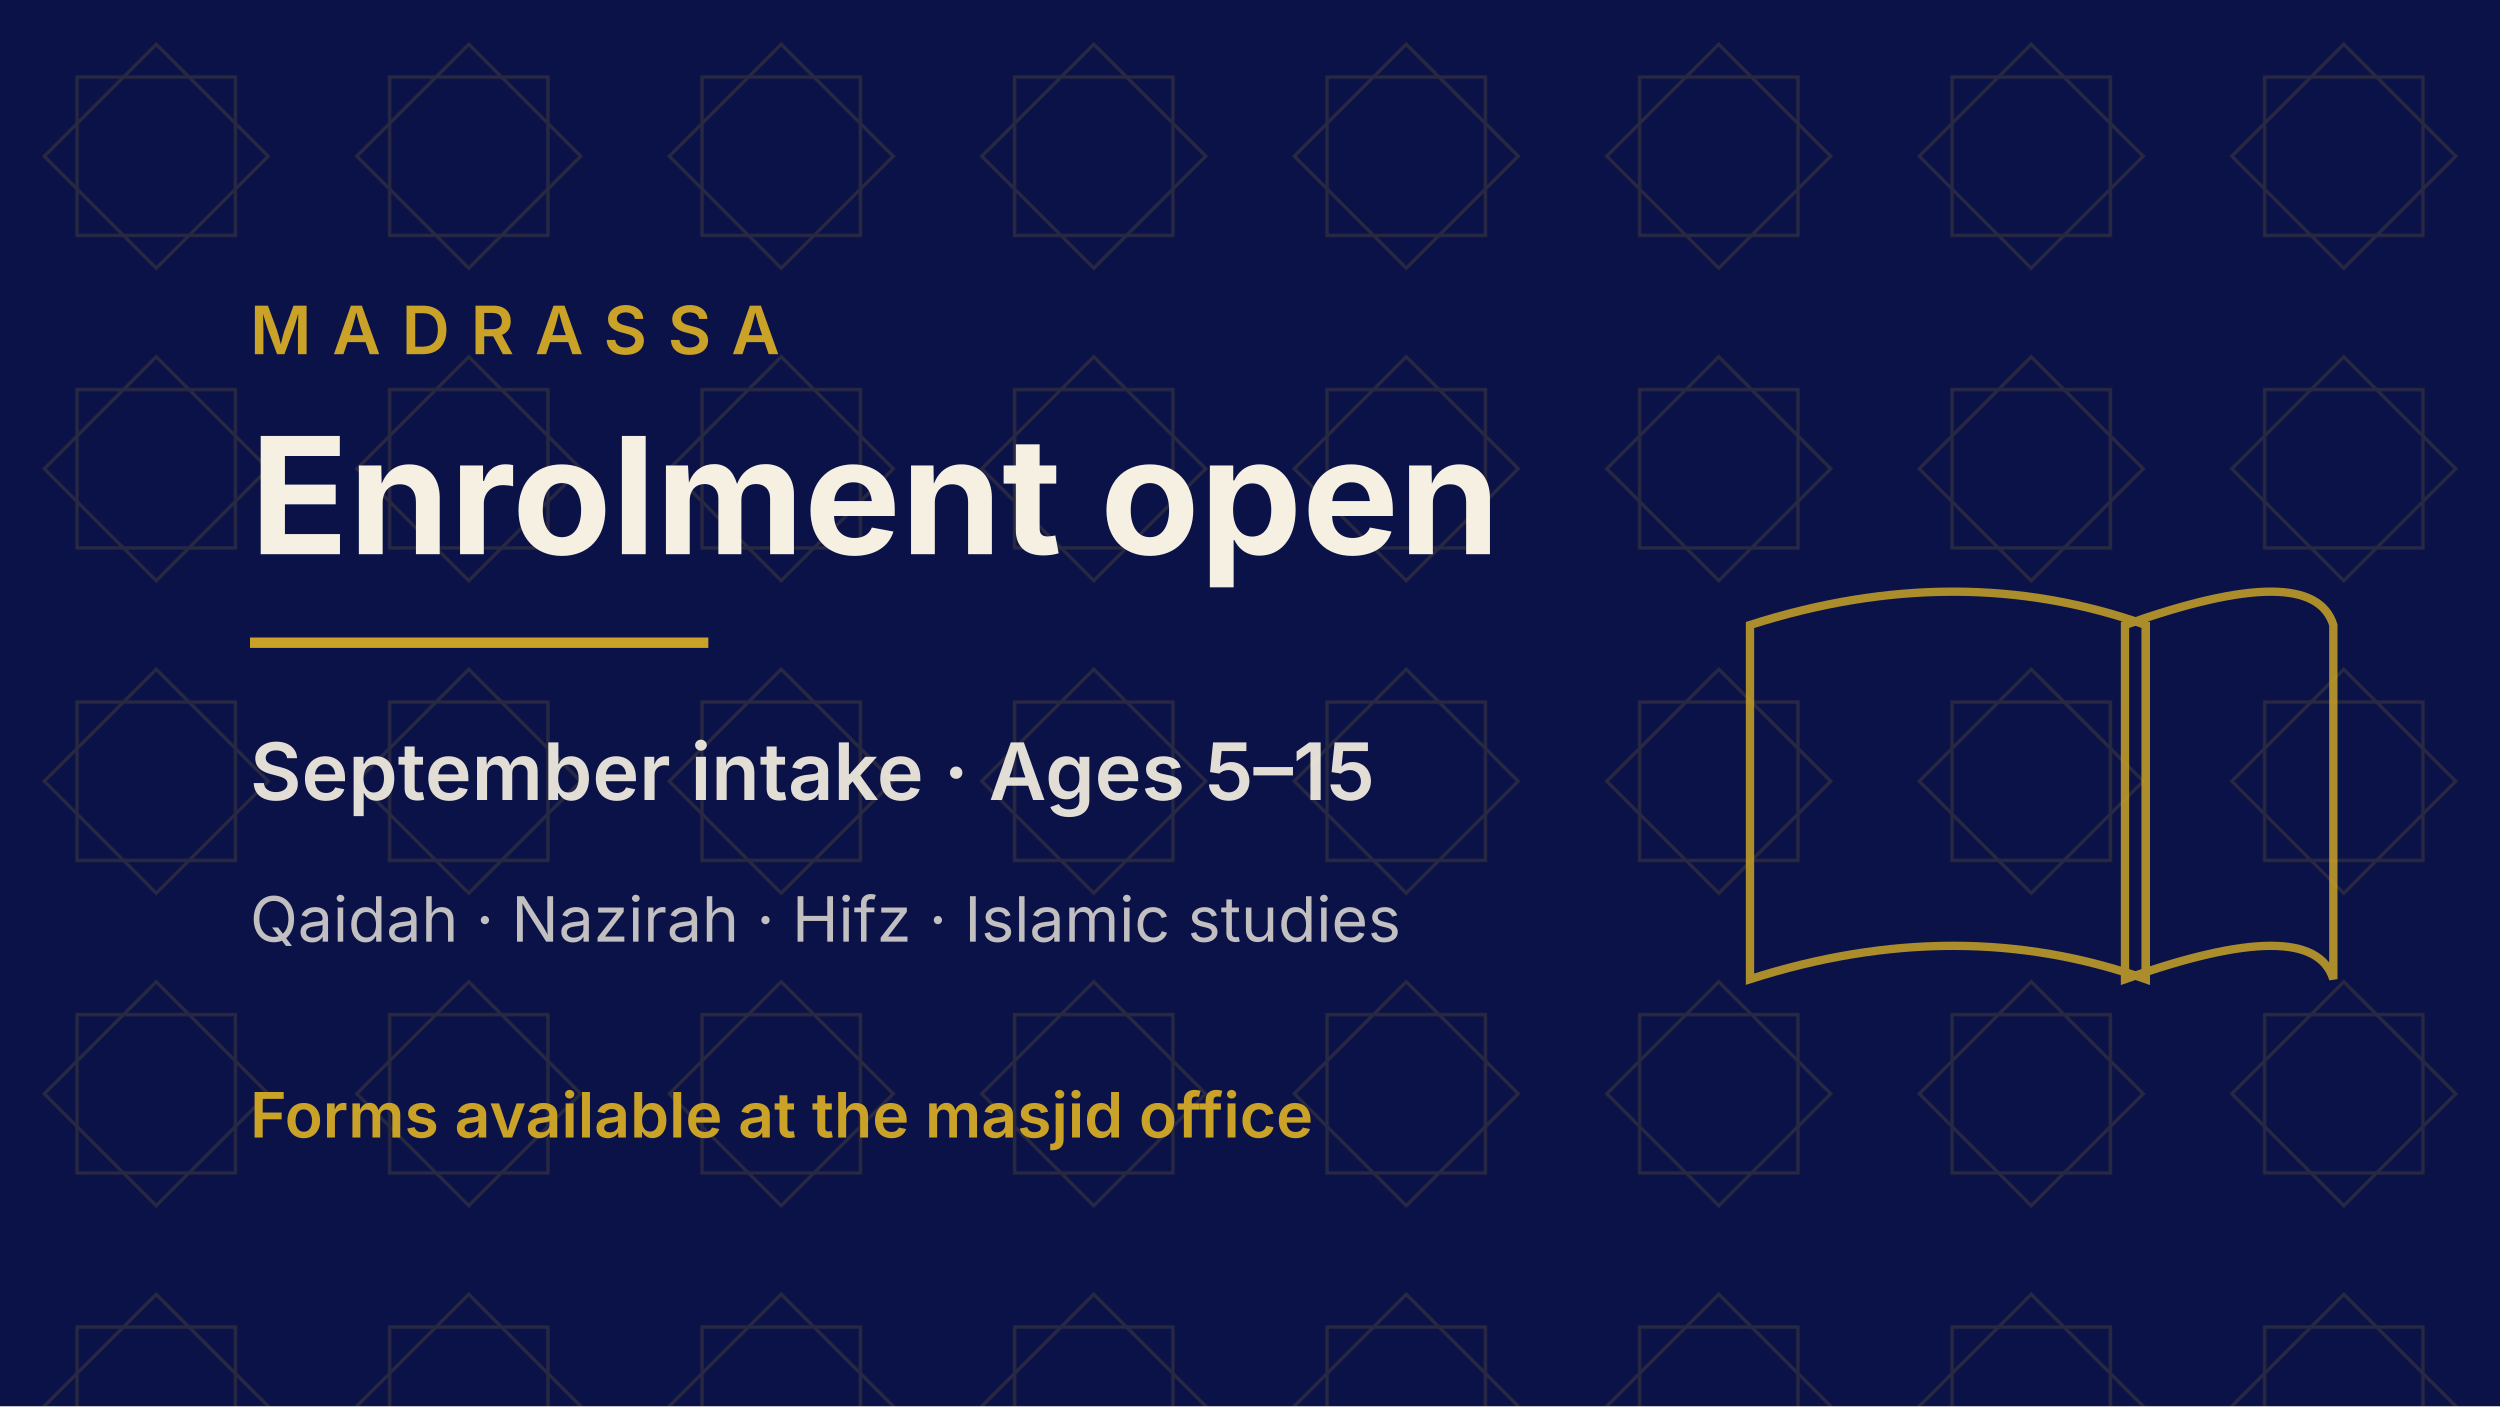
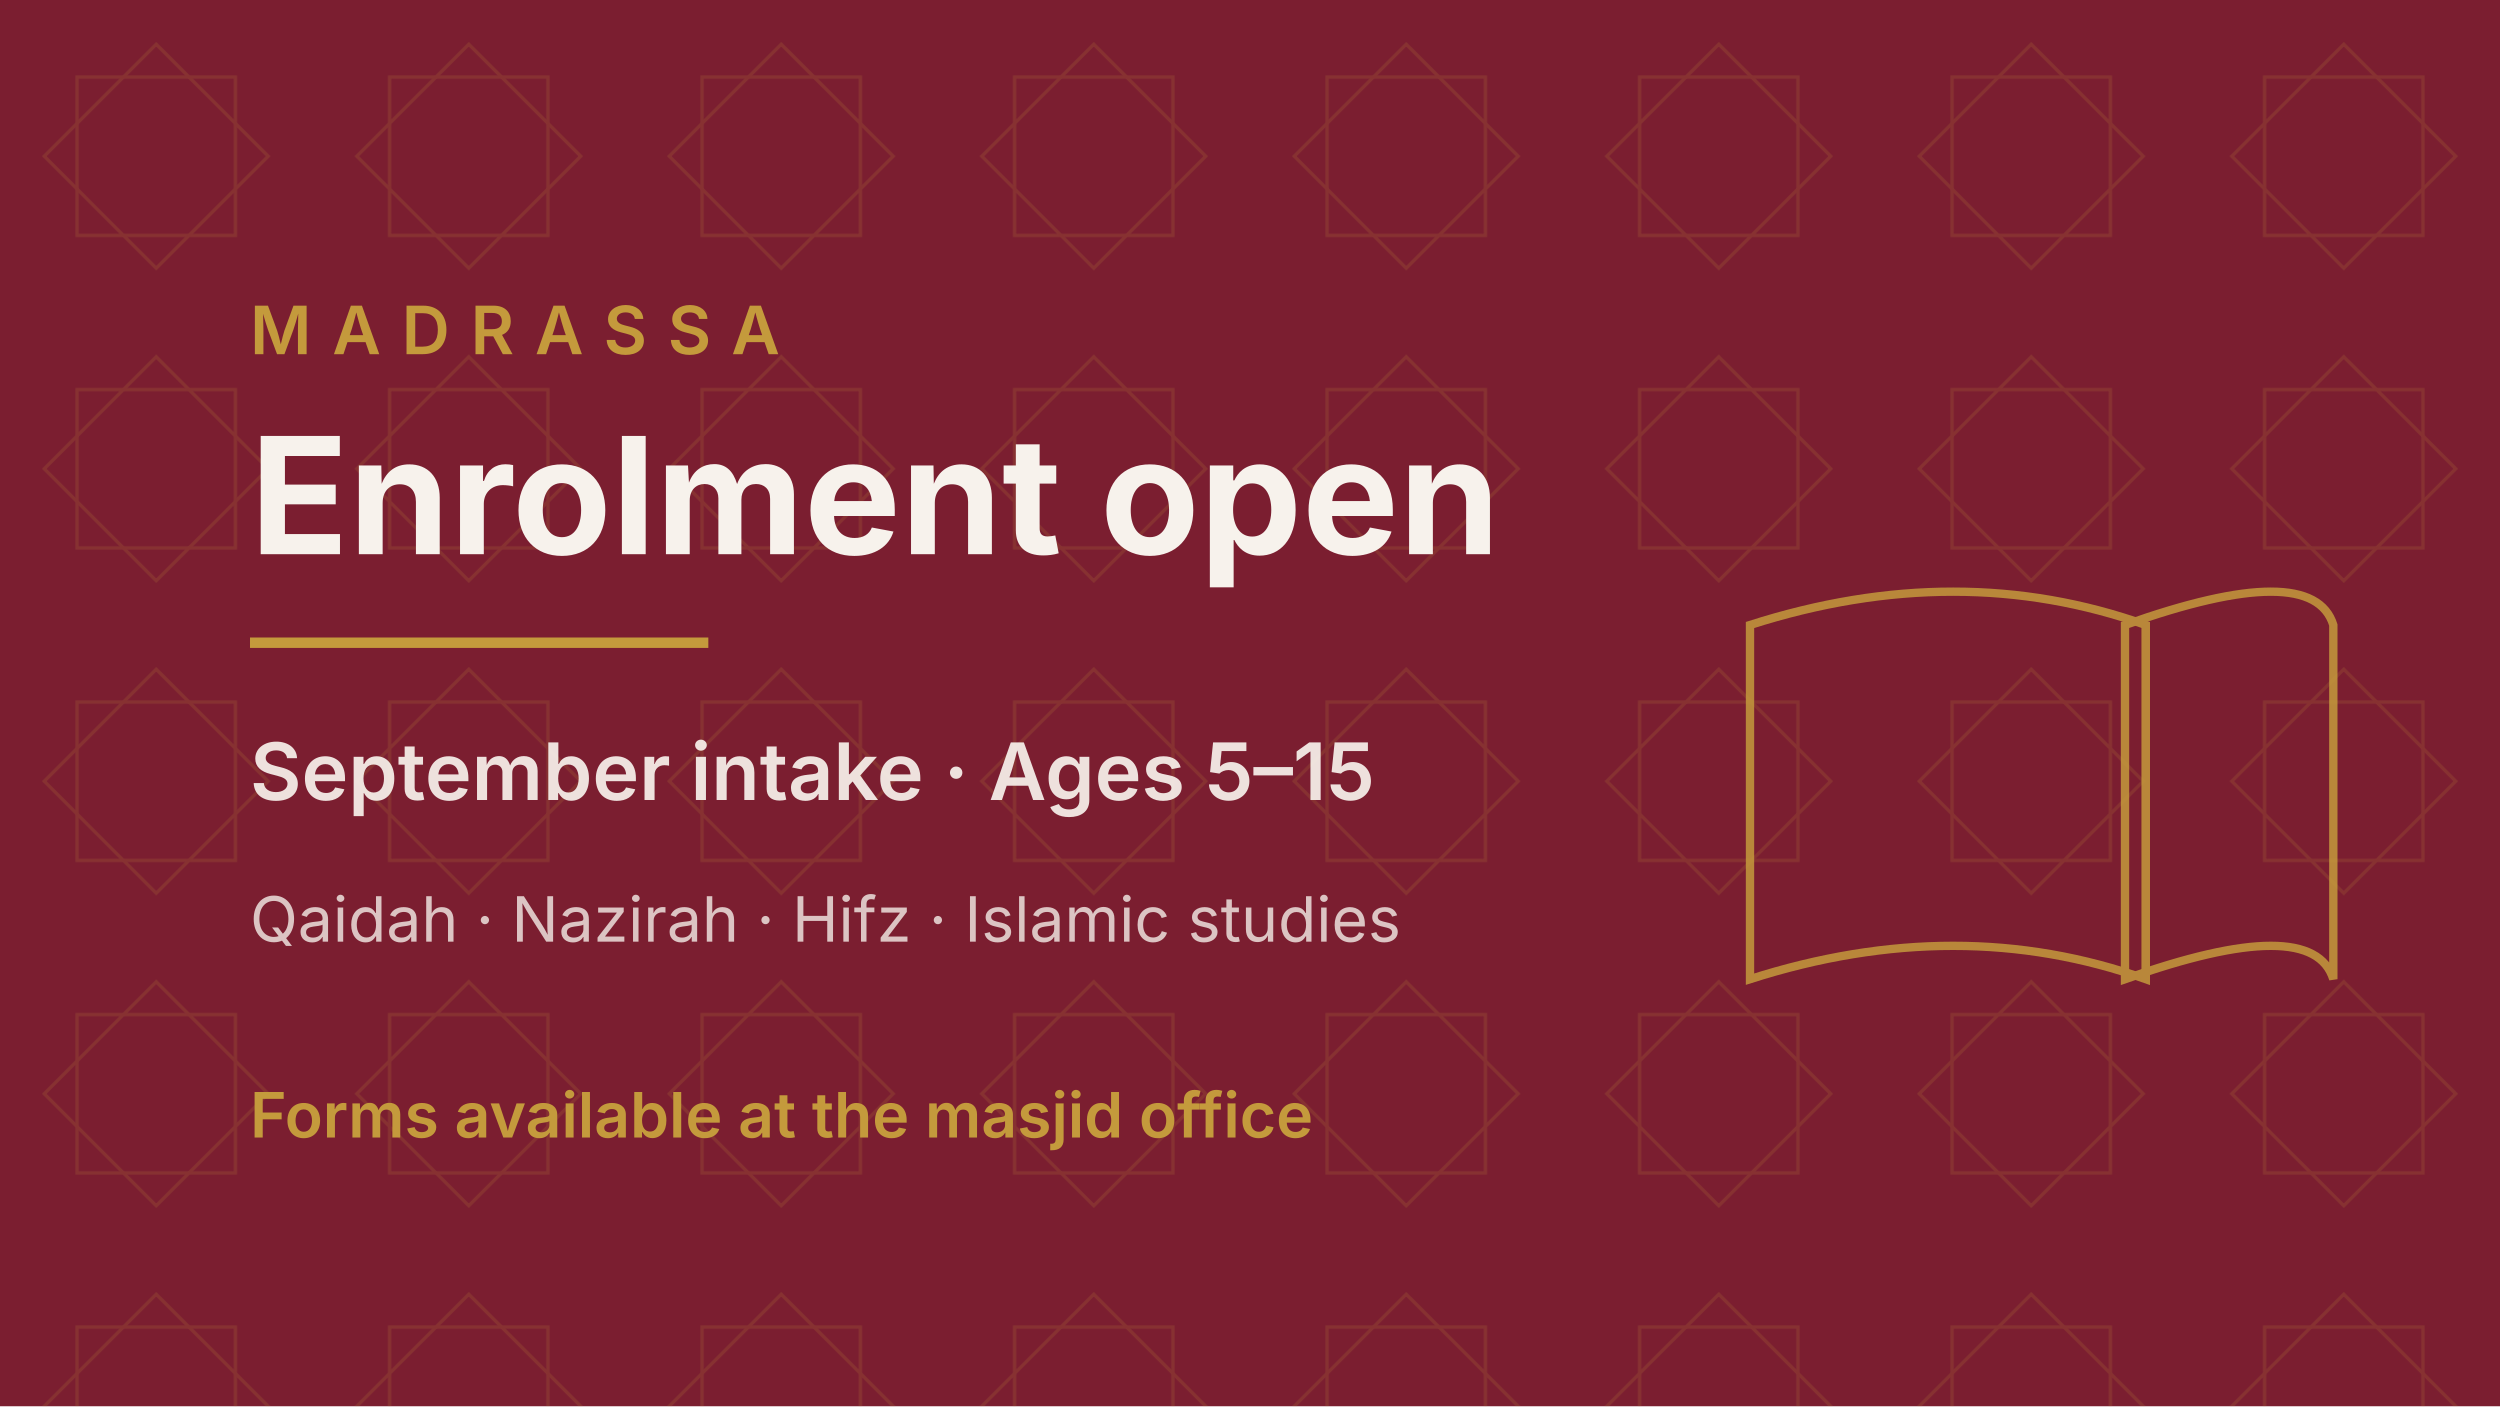
<svg xmlns="http://www.w3.org/2000/svg" width="1200" height="675" viewBox="0 0 1200 675" role="img" aria-label="Madrassa enrolment open for September">
  <defs>
    <pattern id="girih-mad" width="150" height="150" patternUnits="userSpaceOnUse">
-       <g fill="none" stroke="#C9A227" stroke-width="1.6" opacity="0.16">
+       <g fill="none" stroke="#C49A3C" stroke-width="1.6" opacity="0.16">
        <rect x="37" y="37" width="76" height="76" />
        <rect x="37" y="37" width="76" height="76" transform="rotate(45 75 75)" />
      </g>
    </pattern>
  </defs>
-   <rect width="1200" height="675" fill="#0A1247" />
+   <rect width="1200" height="675" fill="#7B1E30" />
  <rect width="1200" height="675" fill="url(#girih-mad)" />
-   <text x="120" y="170" fill="#C9A227" font-family="Inter, system-ui, -apple-system, 'Segoe UI', Roboto, sans-serif" font-size="32" font-weight="600" letter-spacing="10">MADRASSA</text>
-   <text x="120" y="266" fill="#F5F0E1" font-family="Inter, system-ui, -apple-system, 'Segoe UI', Roboto, sans-serif" font-size="78" font-weight="700">Enrolment open</text>
-   <rect x="120" y="306" width="220" height="5" fill="#C9A227" />
-   <text x="120" y="384" fill="#F5F0E1" font-family="Inter, system-ui, -apple-system, 'Segoe UI', Roboto, sans-serif" font-size="38" font-weight="600" opacity="0.92">September intake · Ages 5–15</text>
-   <text x="120" y="452" fill="#F5F0E1" font-family="Inter, system-ui, -apple-system, 'Segoe UI', Roboto, sans-serif" font-size="30" font-weight="400" opacity="0.78">Qaidah · Nazirah · Hifz · Islamic studies</text>
-   <text x="120" y="546" fill="#C9A227" font-family="Inter, system-ui, -apple-system, 'Segoe UI', Roboto, sans-serif" font-size="30" font-weight="600">Forms available at the masjid office</text>
-   <g fill="none" stroke="#C9A227" stroke-width="4" opacity="0.85">
+   <text x="120" y="170" fill="#C49A3C" font-family="Inter, system-ui, -apple-system, 'Segoe UI', Roboto, sans-serif" font-size="32" font-weight="600" letter-spacing="10">MADRASSA</text>
+   <text x="120" y="266" fill="#F7F2EC" font-family="Inter, system-ui, -apple-system, 'Segoe UI', Roboto, sans-serif" font-size="78" font-weight="700">Enrolment open</text>
+   <rect x="120" y="306" width="220" height="5" fill="#C49A3C" />
+   <text x="120" y="384" fill="#F7F2EC" font-family="Inter, system-ui, -apple-system, 'Segoe UI', Roboto, sans-serif" font-size="38" font-weight="600" opacity="0.92">September intake · Ages 5–15</text>
+   <text x="120" y="452" fill="#F7F2EC" font-family="Inter, system-ui, -apple-system, 'Segoe UI', Roboto, sans-serif" font-size="30" font-weight="400" opacity="0.78">Qaidah · Nazirah · Hifz · Islamic studies</text>
+   <text x="120" y="546" fill="#C49A3C" font-family="Inter, system-ui, -apple-system, 'Segoe UI', Roboto, sans-serif" font-size="30" font-weight="600">Forms available at the masjid office</text>
+   <g fill="none" stroke="#C49A3C" stroke-width="4" opacity="0.85">
    <path d="M840 300 Q940 268 1030 300 L1030 470 Q940 438 840 470 Z" />
    <path d="M1030 300 Q1120 268 1130 300 L1130 470 Q1120 438 1030 470 Z" transform="translate(-10,0)" />
    <line x1="1030" y1="300" x2="1030" y2="470" />
  </g>
</svg>
